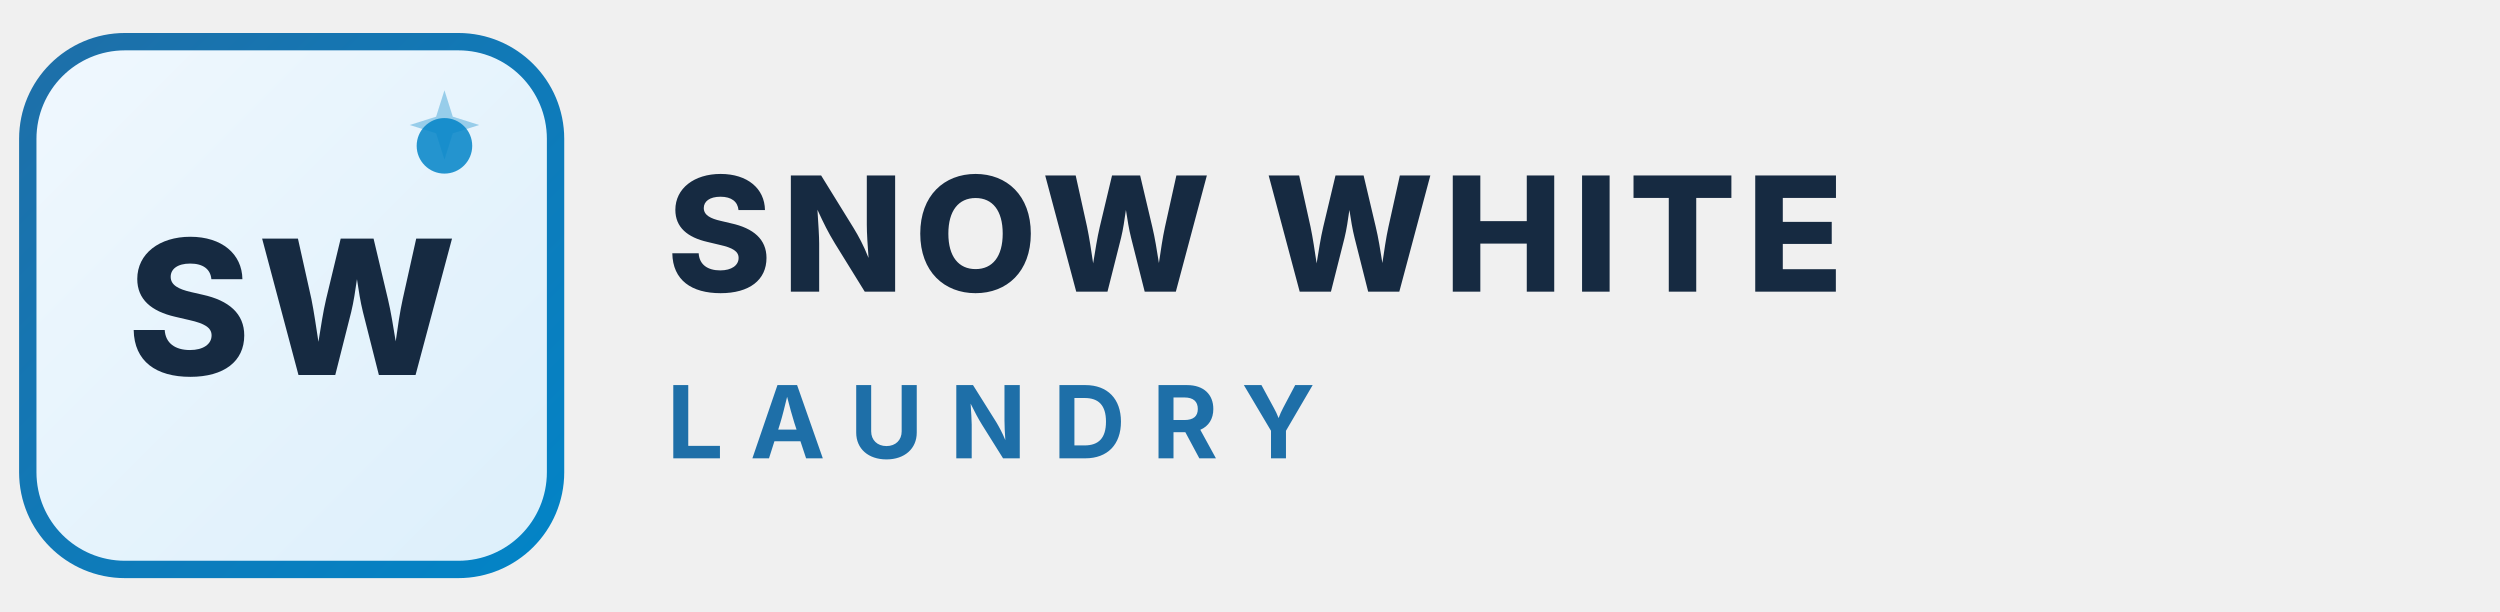
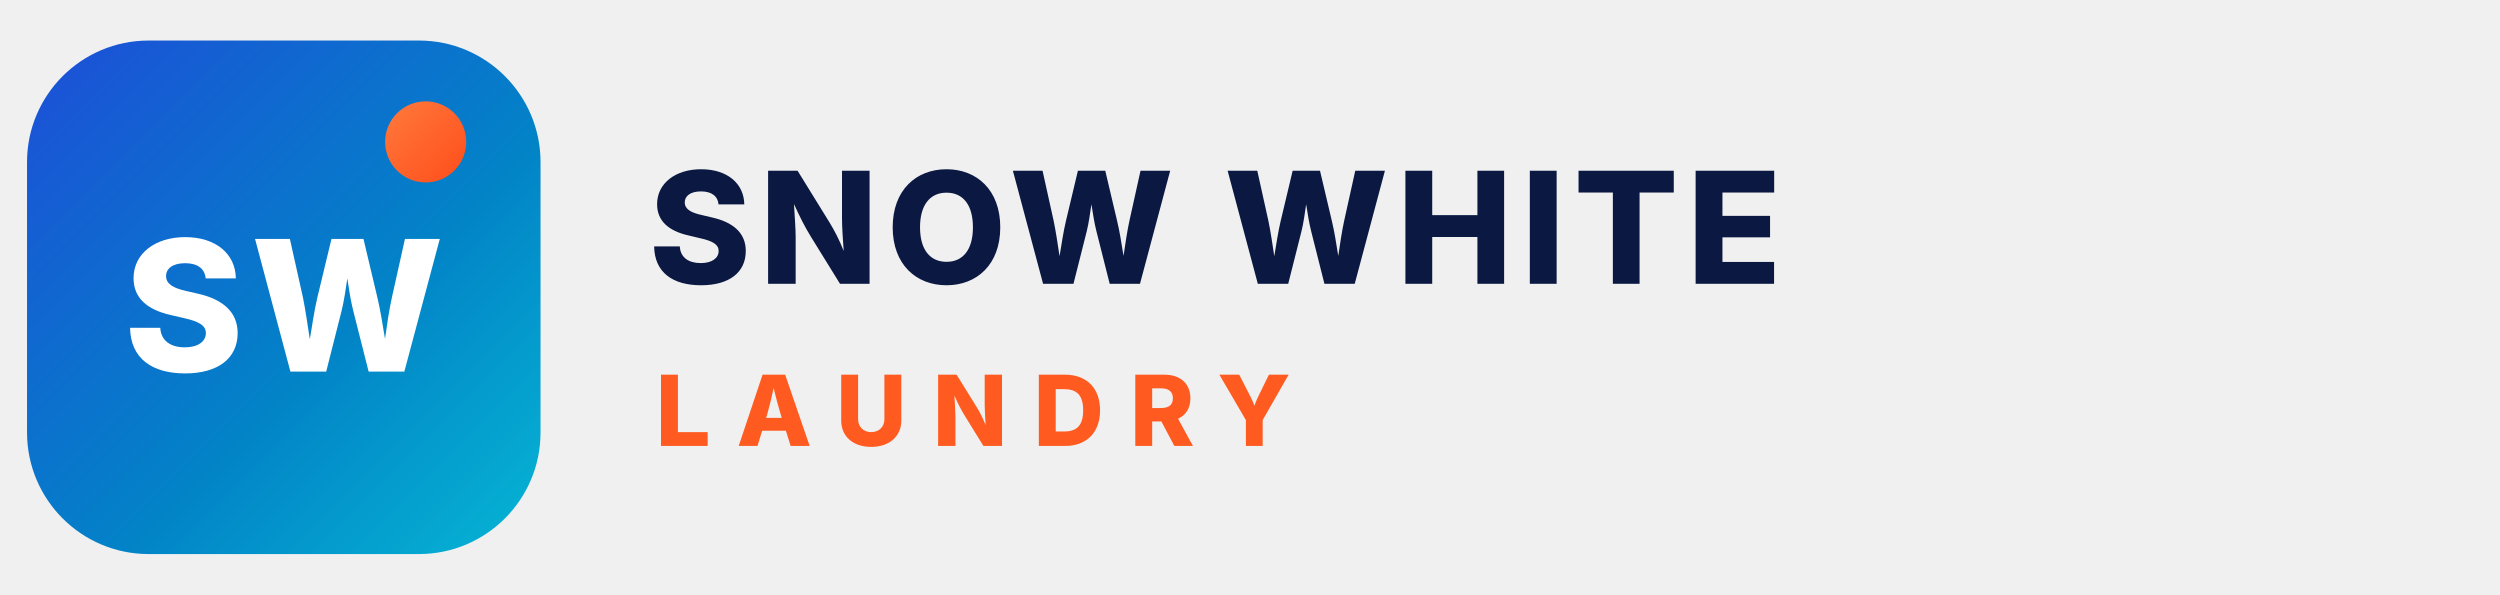
- <svg xmlns="http://www.w3.org/2000/svg" viewBox="0 0 360 88" width="360" height="88">
+ <svg xmlns="http://www.w3.org/2000/svg" viewBox="0 0 370 88" width="370" height="88">
  <defs>
-     <linearGradient id="iceGrad" x1="0%" y1="0%" x2="100%" y2="100%">
-       <stop offset="0%" stop-color="#F0F8FE" />
-       <stop offset="100%" stop-color="#DCEFFB" />
+     <linearGradient id="swBgGrad" x1="0%" y1="0%" x2="100%" y2="100%">
+       <stop offset="0%" stop-color="#1D4ED8" />
+       <stop offset="60%" stop-color="#0284C7" />
+       <stop offset="100%" stop-color="#06B6D4" />
    </linearGradient>
-     <linearGradient id="accentGrad" x1="0%" y1="0%" x2="100%" y2="100%">
-       <stop offset="0%" stop-color="#1E6FA8" />
-       <stop offset="100%" stop-color="#0284C7" />
+     <linearGradient id="swSparkGrad" x1="0%" y1="0%" x2="100%" y2="100%">
+       <stop offset="0%" stop-color="#FF7A3D" />
+       <stop offset="100%" stop-color="#FF4D1A" />
    </linearGradient>
  </defs>
-   <rect x="4" y="6" width="76" height="76" rx="14" fill="url(#iceGrad)" stroke="url(#accentGrad)" stroke-width="2.5" />
-   <circle cx="64" cy="21" r="4" fill="#0284C7" opacity="0.85" />
-   <path d="M64 13 L65.2 16.8 L69 18 L65.2 19.2 L64 23 L62.8 19.2 L59 18 L62.8 16.8 Z" fill="#0284C7" opacity="0.35" />
-   <text x="42" y="54" text-anchor="middle" font-family="'Plus Jakarta Sans', 'Inter', system-ui, -apple-system, sans-serif" font-size="27" font-weight="800" letter-spacing="1" fill="#162A41">SW</text>
-   <text x="96" y="42" font-family="'Plus Jakarta Sans', 'Inter', system-ui, -apple-system, sans-serif" font-size="23" font-weight="800" letter-spacing="1.4" fill="#162A41">SNOW WHITE</text>
-   <text x="96" y="66" font-family="'Plus Jakarta Sans', 'Inter', system-ui, -apple-system, sans-serif" font-size="14.5" font-weight="700" letter-spacing="3.8" fill="#1E6FA8">LAUNDRY</text>
+   <rect x="4" y="6" width="76" height="76" rx="18" fill="url(#swBgGrad)" />
+   <circle cx="63" cy="21" r="6" fill="url(#swSparkGrad)" />
+   <text x="42" y="55" text-anchor="middle" font-family="'Plus Jakarta Sans', 'Inter', system-ui, -apple-system, sans-serif" font-size="27" font-weight="800" letter-spacing="1" fill="#FFFFFF">SW</text>
+   <text x="96" y="42" font-family="'Plus Jakarta Sans', 'Inter', system-ui, -apple-system, sans-serif" font-size="23" font-weight="800" letter-spacing="1.2" fill="#0B1942">SNOW WHITE</text>
+   <text x="97" y="66" font-family="'Plus Jakarta Sans', 'Inter', system-ui, -apple-system, sans-serif" font-size="14.5" font-weight="800" letter-spacing="3.8" fill="#FF5A1F">LAUNDRY</text>
</svg>
